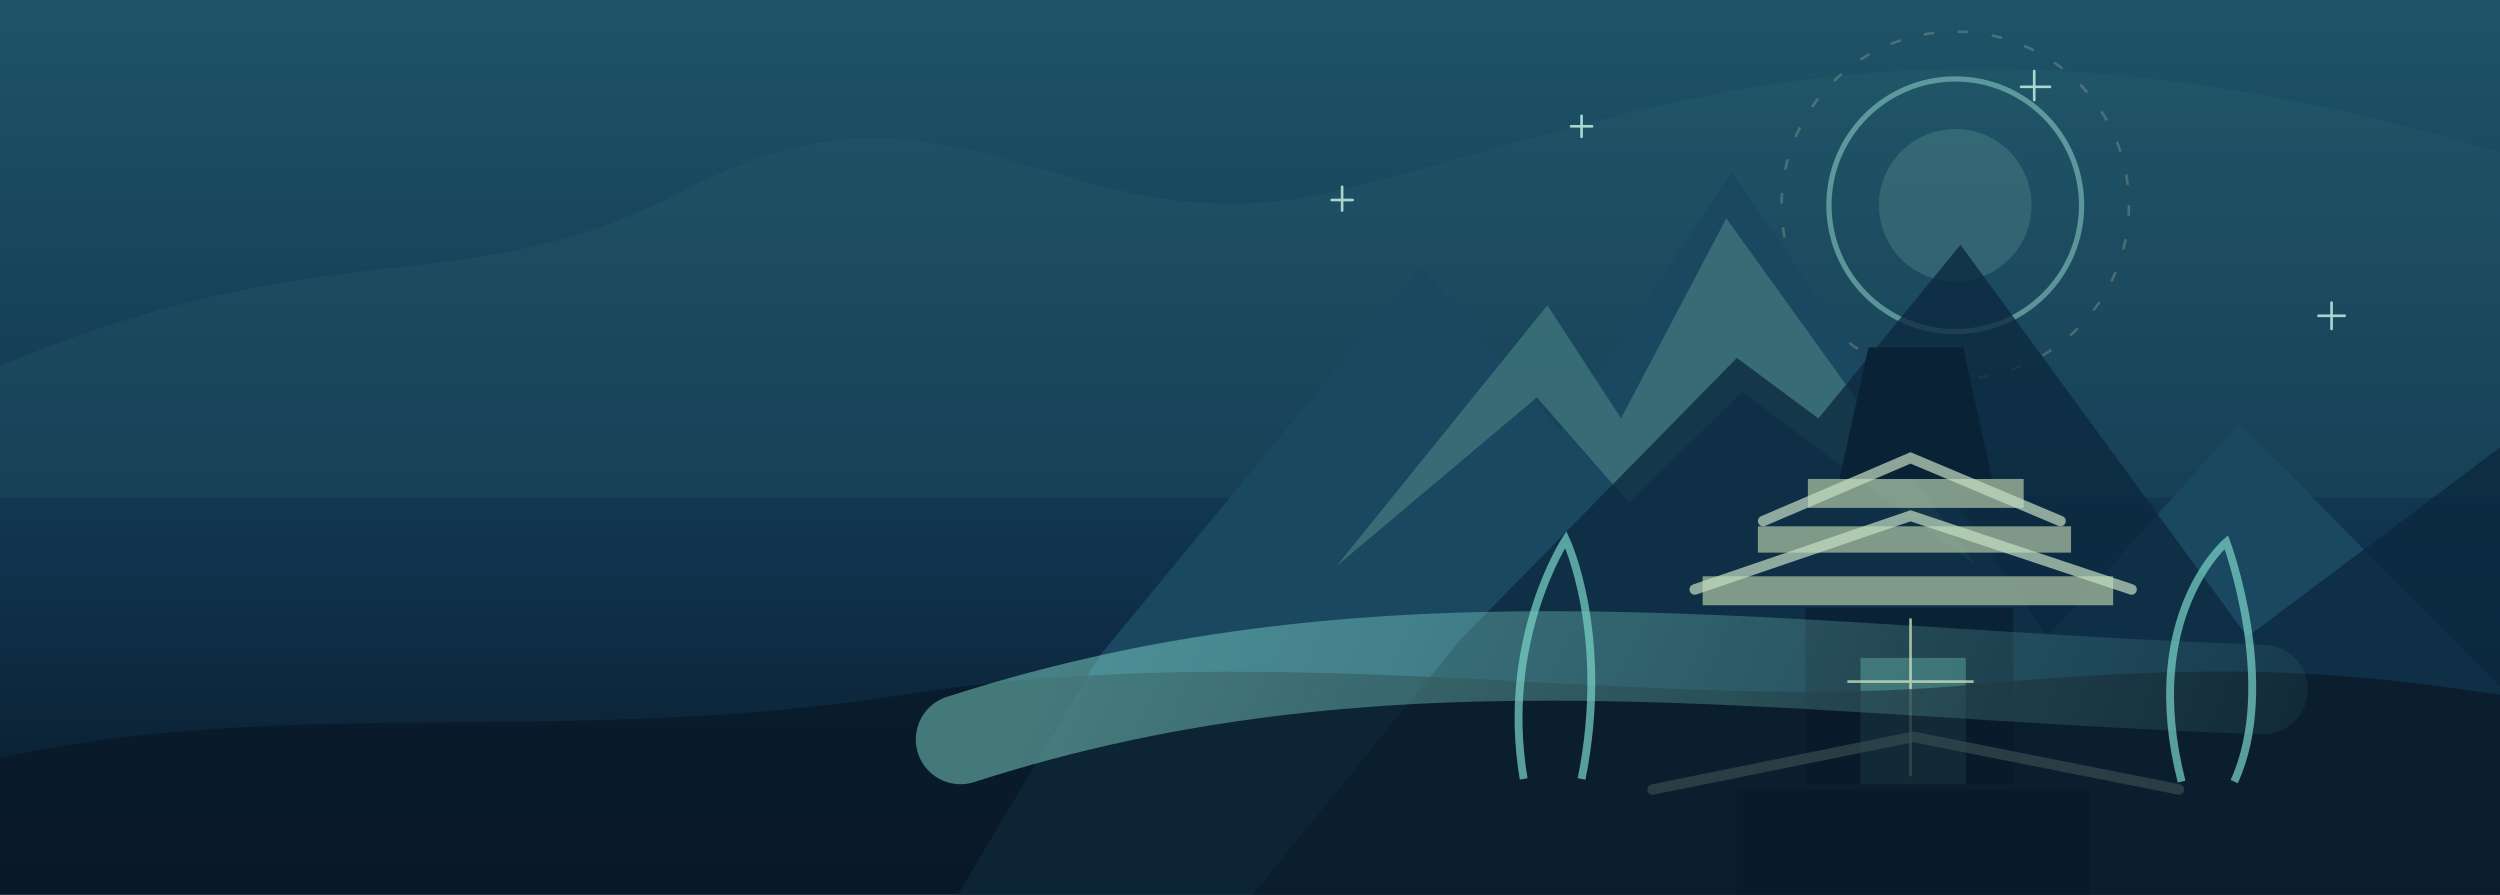
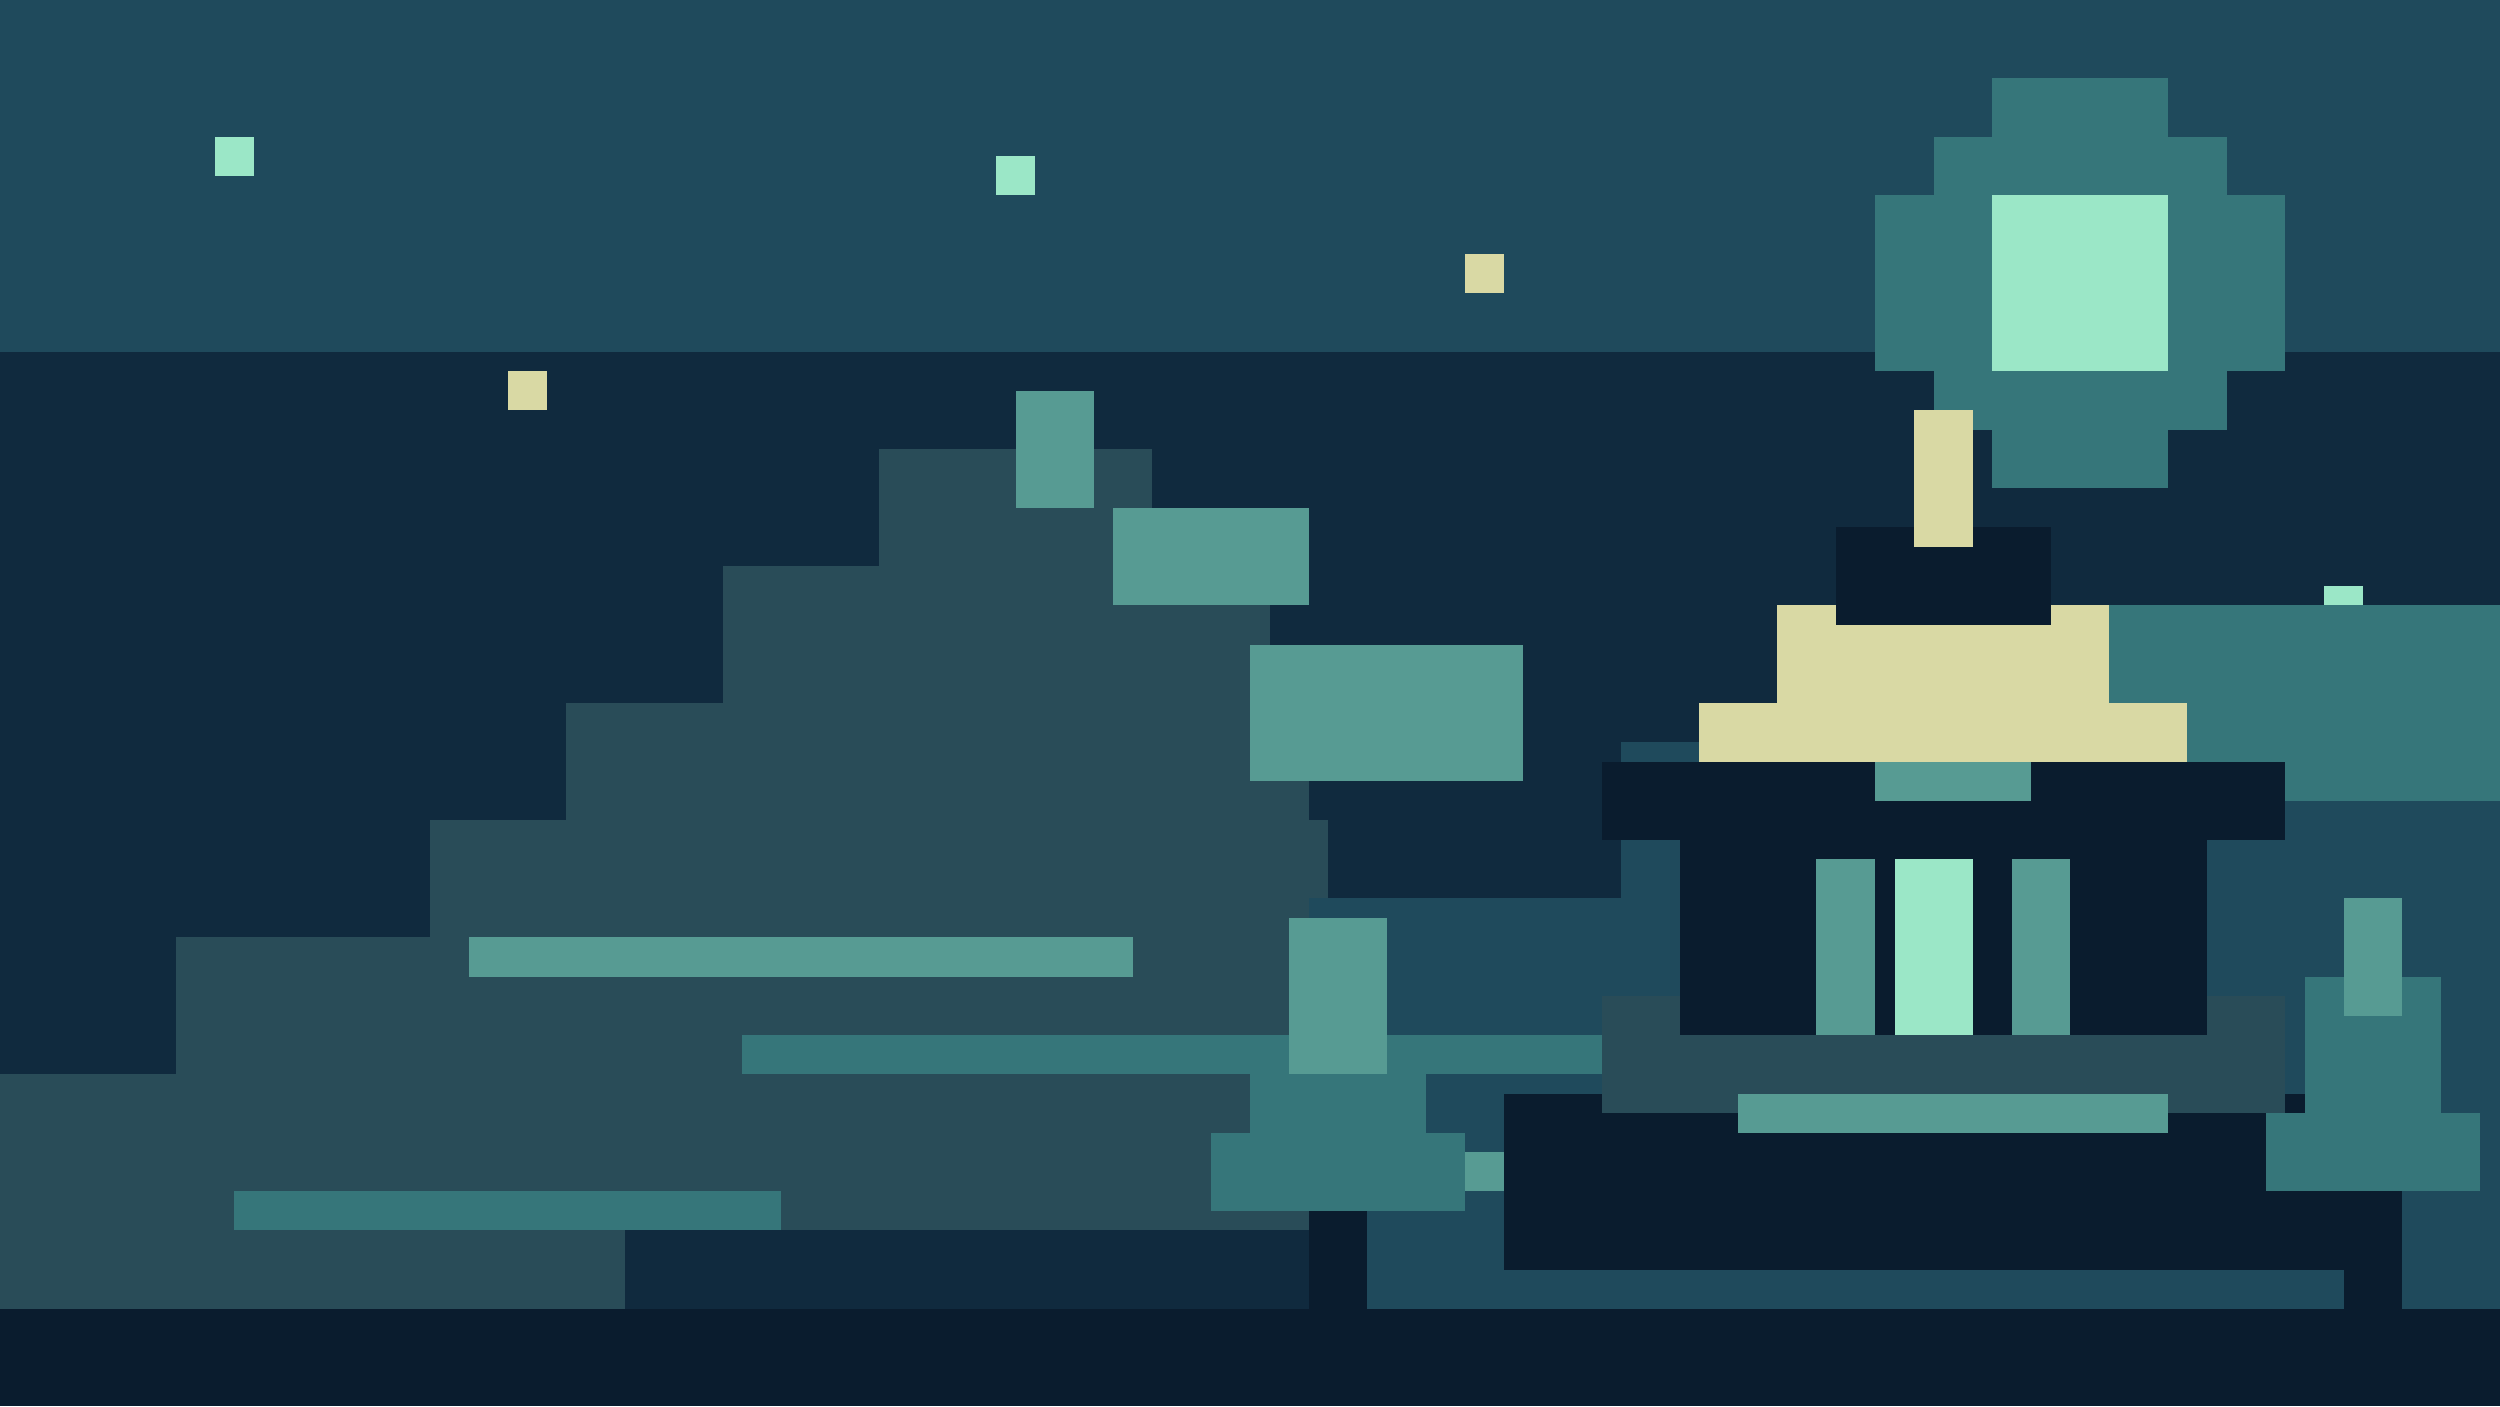
- <svg xmlns="http://www.w3.org/2000/svg" viewBox="0 0 950 340" fill="none">
-   <defs>
-     <linearGradient id="sky" x1="600" y1="0" x2="600" y2="340" gradientUnits="userSpaceOnUse">
-       <stop stop-color="#1E5468" />
-       <stop offset=".63" stop-color="#10334D" />
-       <stop offset="1" stop-color="#091725" />
-     </linearGradient>
-     <linearGradient id="mist" x1="450" y1="135" x2="920" y2="340" gradientUnits="userSpaceOnUse">
-       <stop stop-color="#8AE6D6" stop-opacity=".46" />
-       <stop offset="1" stop-color="#8AE6D6" stop-opacity="0" />
-     </linearGradient>
-   </defs>
-   <path d="M0 0h950v340H0z" fill="url(#sky)" />
-   <path d="M0 139c130-54 174-22 261-67 102-54 142 24 245 1 108-25 217-83 444-15v131H0V139Z" fill="#356B76" fill-opacity=".18" />
-   <circle cx="743" cy="78" r="48" stroke="#A4EBDD" stroke-opacity=".46" stroke-width="2" />
-   <circle cx="743" cy="78" r="66" stroke="#E8D7B2" stroke-opacity=".23" stroke-dasharray="4 9" />
-   <circle cx="743" cy="78" r="29" fill="#A8EAD4" fill-opacity=".15" />
-   <path d="M418 249 540 101l53 63 65-99 120 177 73-81 99 100v79H364l54-91Z" fill="#1B4861" />
-   <path d="m508 215 80-99 28 43 40-76 95 132-89-66-43 42-35-40-76 64Z" fill="#518E8D" fill-opacity=".52" />
-   <path d="m555 243 105-107 31 23 54-66 109 149 96-72v170H476l79-97Z" fill="#0B283E" fill-opacity=".78" />
-   <path d="M647 219h156v11H647v-11Zm21-19h119v10H668v-10Zm19-18h82v11h-82v-11Z" fill="#C7DBB5" fill-opacity=".62" />
-   <path d="M710 132h36l11 50h-58l11-50Zm-24 99h79v67h-79v-67Zm-26 69h134v40H660v-40Z" fill="#0A2235" />
-   <path d="m670 198 56-24 57 24M644 224l82-28 84 28M628 300l99-20 101 20" stroke="#C5DFC4" stroke-opacity=".7" stroke-width="4" stroke-linecap="round" />
-   <path d="M707 250h40v48h-40z" fill="#82E8D0" fill-opacity=".3" />
-   <path d="M726 235v60m-24-36h48" stroke="#E2E7BE" stroke-opacity=".75" />
-   <path d="M0 288c110-24 216-4 343-24 148-23 287 8 408-4 100-9 144-4 199 4v76H0v-52Z" fill="#091927" fill-opacity=".75" />
-   <path d="M365 281c164-53 314-25 495-19" stroke="url(#mist)" stroke-width="34" stroke-linecap="round" />
-   <path d="M773 27v11m-5-5h11M510 71v9m-4-4h8M886 115v10m-5-5h10M601 44v8m-4-4h8" stroke="#CCF9EA" stroke-opacity=".8" stroke-linecap="round" />
-   <path d="M579 296c-9-53 16-91 16-91s17 36 6 91m228 1c-16-63 17-91 17-91s20 54 3 91" stroke="#7AD5C8" stroke-opacity=".7" stroke-width="3" />
+ <svg xmlns="http://www.w3.org/2000/svg" viewBox="0 0 128 72" shape-rendering="crispEdges">
+   <path fill="#102a3e" d="M0 0h128v72h-128Z" />
+   <path fill="#1f4a5c" d="M0 0h128v18h-128Z" />
+   <path fill="#36767a" d="M99 7h15v15h-15ZM102 4h9v21h-9ZM96 10h21v9h-21Z" />
+   <path fill="#9be7c7" d="M102 10h9v9h-9ZM11 7h2v2h-2Z" />
+   <path fill="#d9d9a4" d="M26 19h2v2h-2Z" />
+   <path fill="#9be7c7" d="M51 8h2v2h-2Z" />
+   <path fill="#d9d9a4" d="M75 13h2v2h-2Z" />
+   <path fill="#9be7c7" d="M119 30h2v2h-2Z" />
+   <path fill="#294c58" d="M22 42h46v21h-46ZM29 36h38v7h-38ZM37 29h28v8h-28ZM45 23h14v9h-14Z" />
+   <path fill="#579b93" d="M52 20h4v6h-4ZM57 26h10v5h-10ZM64 33h14v7h-14Z" />
+   <path fill="#294c58" d="M0 55h32v15h-32ZM9 48h20v10h-20Z" />
+   <path fill="#1f4a5c" d="M67 46h61v26h-61ZM83 38h45v11h-45Z" />
+   <path fill="#36767a" d="M95 31h33v10h-33Z" />
+   <path fill="#579b93" d="M24 48h34v2h-34Z" />
+   <path fill="#36767a" d="M38 53h44v2h-44Z" />
+   <path fill="#579b93" d="M72 59h38v2h-38Z" />
+   <path fill="#36767a" d="M12 61h28v2h-28Z" />
+   <path fill="#0a1c2e" d="M77 56h45v9h-45Z" />
+   <path fill="#294c58" d="M82 51h35v6h-35Z" />
+   <path fill="#0a1c2e" d="M86 43h27v10h-27Z" />
+   <path fill="#d9d9a4" d="M87 36h25v3h-25Z" />
+   <path fill="#0a1c2e" d="M82 39h35v4h-35Z" />
+   <path fill="#d9d9a4" d="M91 31h17v5h-17Z" />
+   <path fill="#0a1c2e" d="M94 27h11v5h-11Z" />
+   <path fill="#d9d9a4" d="M98 21h3v7h-3Z" />
+   <path fill="#579b93" d="M93 44h3v9h-3ZM103 44h3v9h-3Z" />
+   <path fill="#9be7c7" d="M97 44h4v9h-4Z" />
+   <path fill="#579b93" d="M89 56h22v2h-22ZM96 39h8v2h-8Z" />
+   <path fill="#0a1c2e" d="M0 67h128v5h-128ZM67 53h3v15h-3Z" />
+   <path fill="#36767a" d="M62 58h13v4h-13ZM64 53h9v5h-9Z" />
+   <path fill="#579b93" d="M66 47h5v8h-5Z" />
+   <path fill="#0a1c2e" d="M120 50h3v18h-3Z" />
+   <path fill="#36767a" d="M116 57h11v4h-11ZM118 50h7v8h-7Z" />
+   <path fill="#579b93" d="M120 46h3v6h-3Z" />
</svg>
